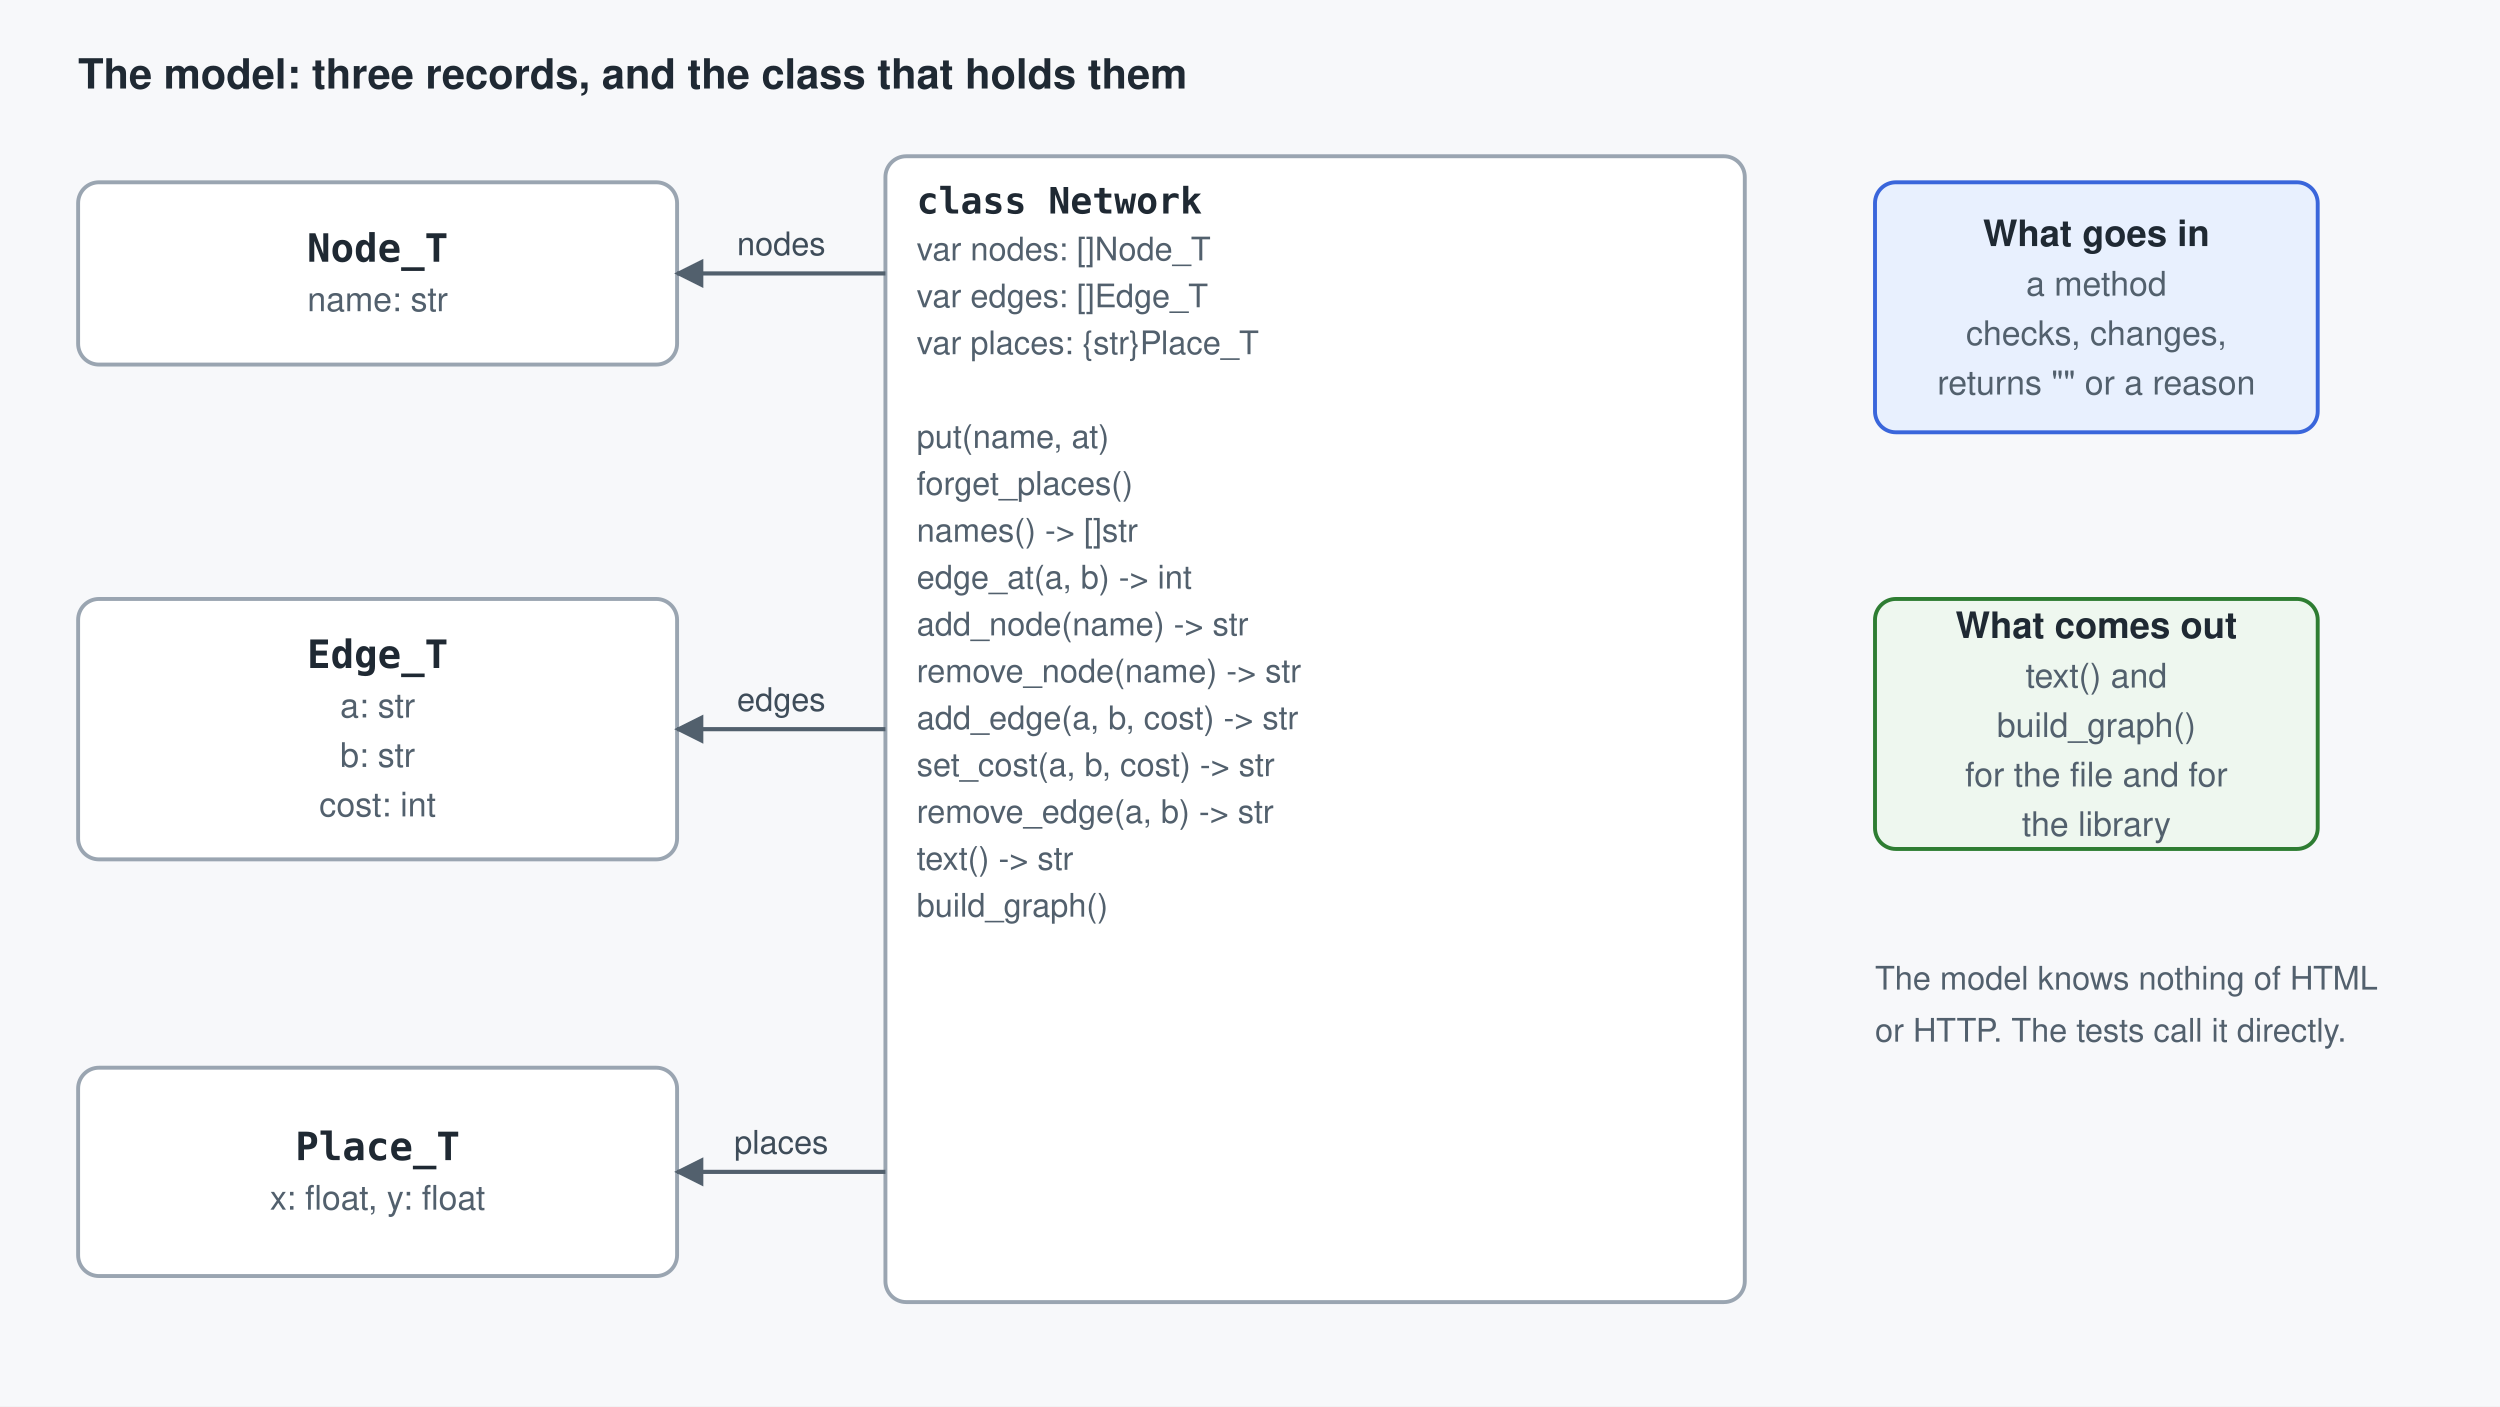
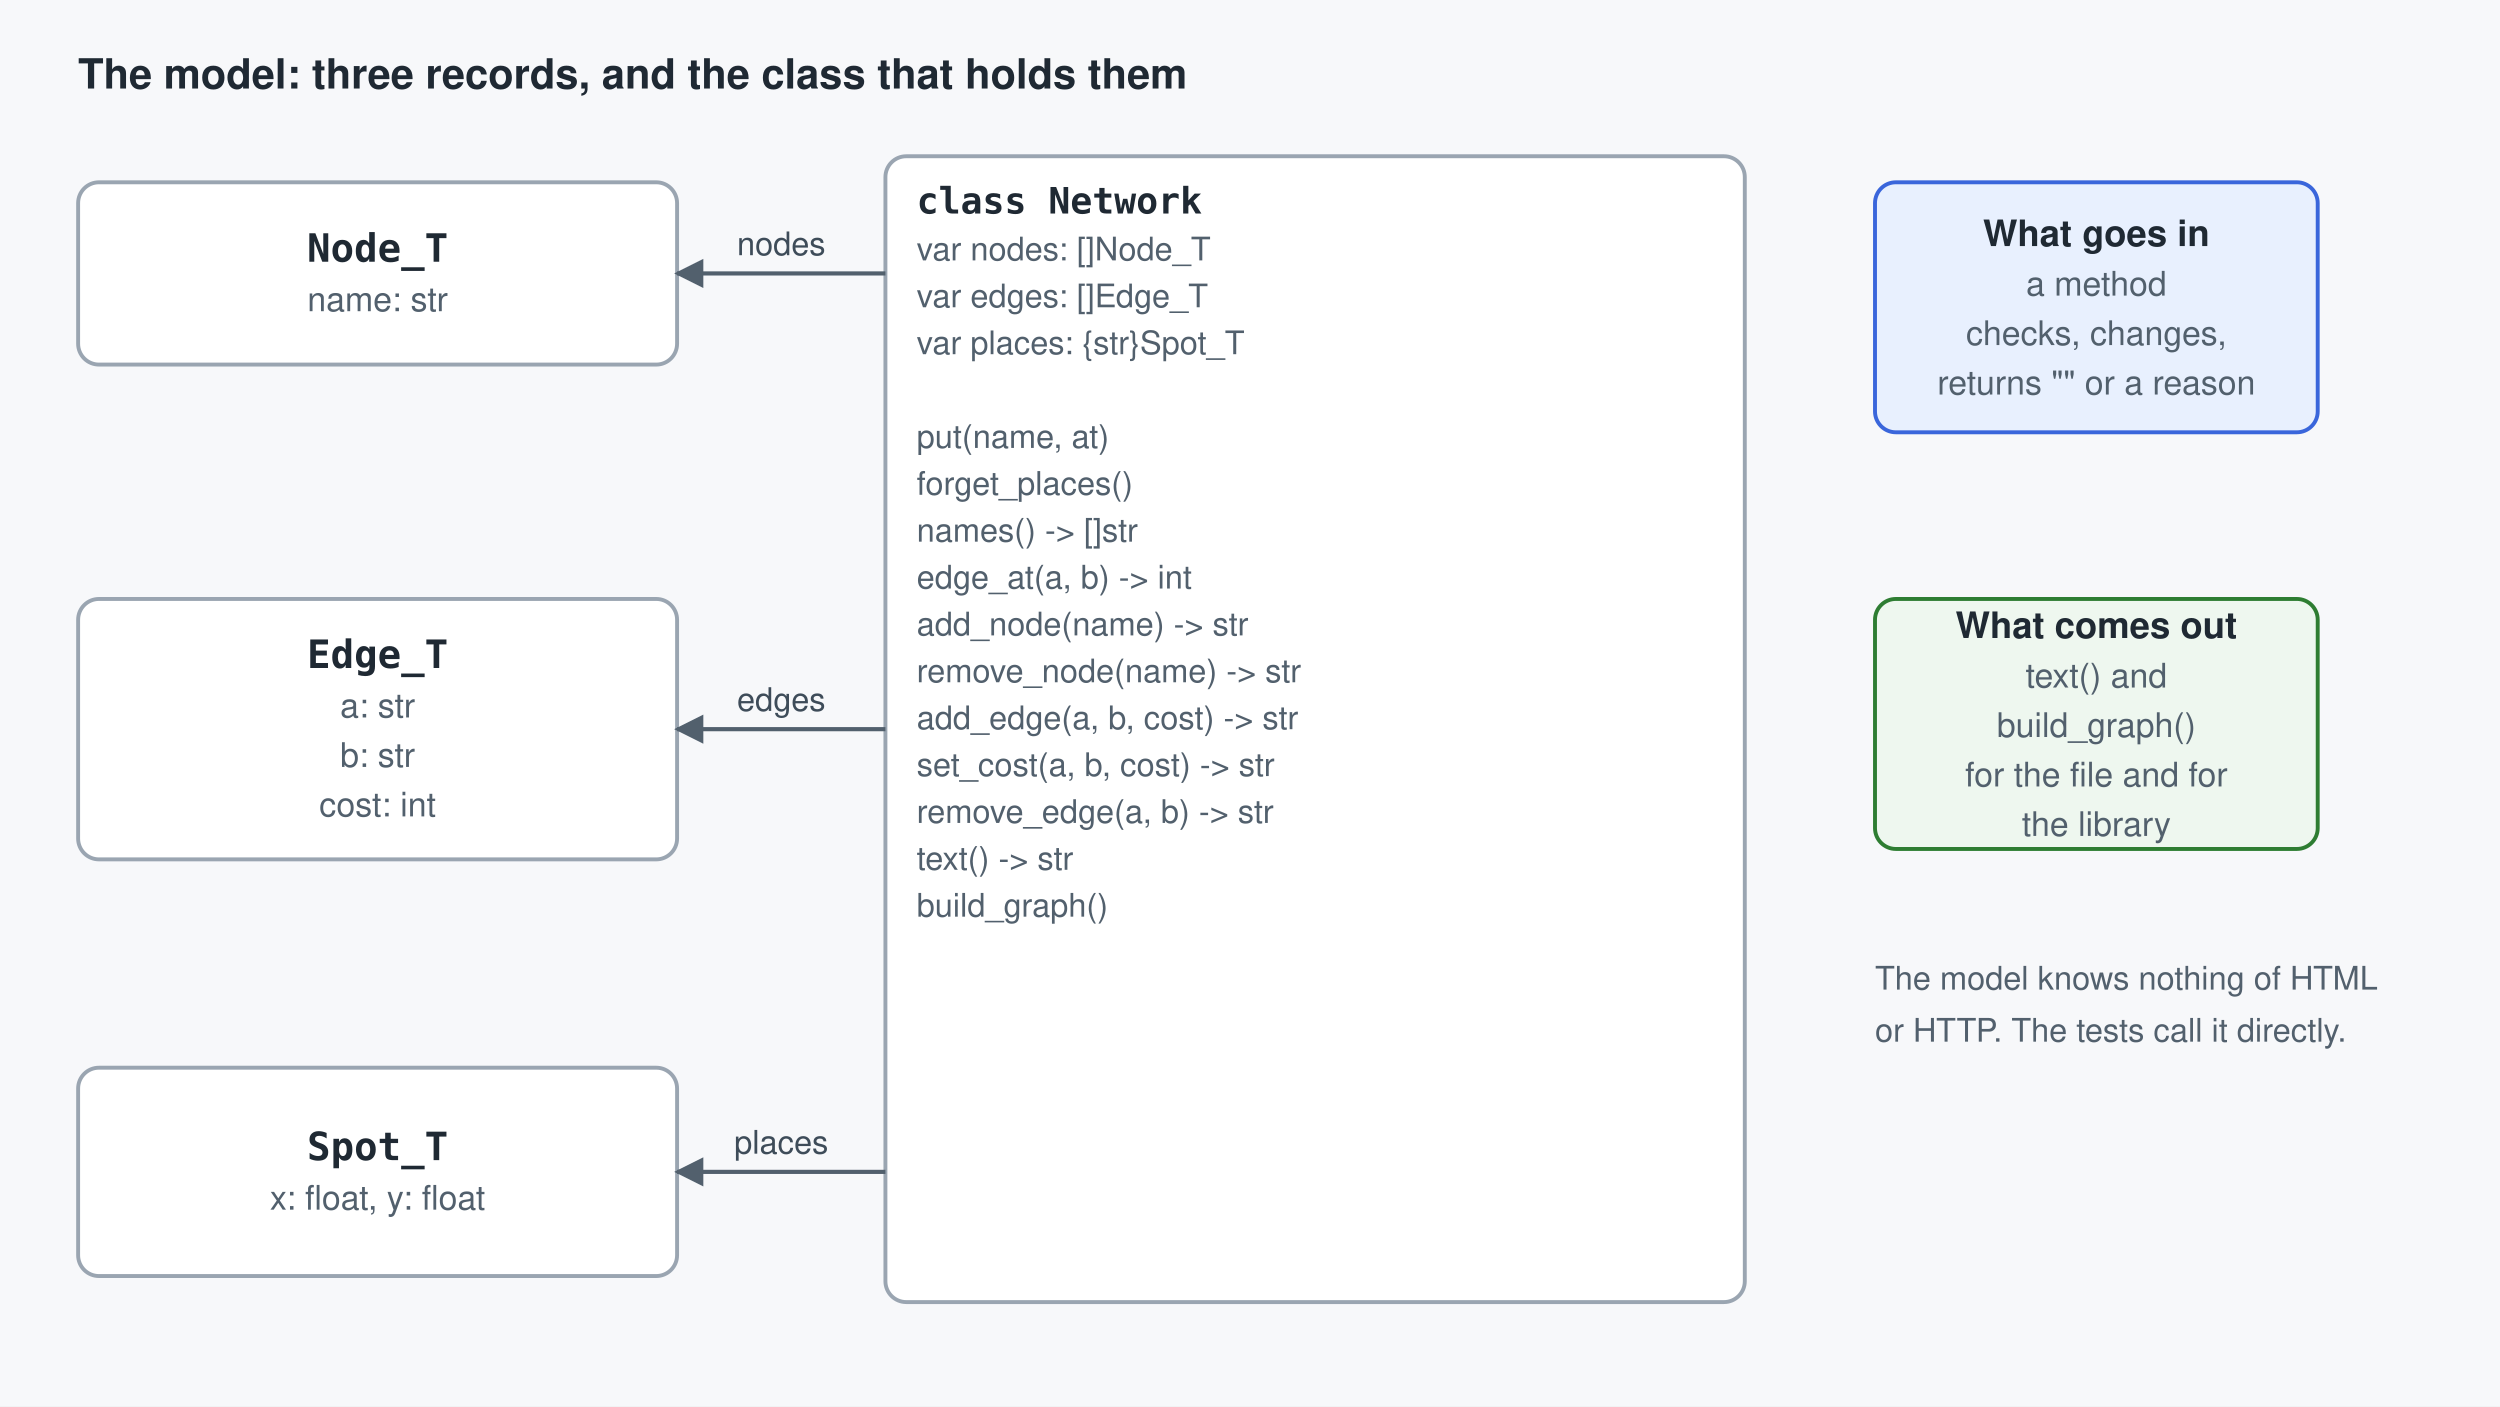
<svg xmlns="http://www.w3.org/2000/svg" width="960" height="540" viewBox="0 0 960 540" font-family="system-ui, -apple-system, Segoe UI, Helvetica, Arial, sans-serif">
  <defs>
    <marker id="a" viewBox="0 0 10 10" refX="9" refY="5" markerWidth="7" markerHeight="7" orient="auto-start-reverse">
      <path d="M 0 0 L 10 5 L 0 10 z" fill="#52606d" />
    </marker>
  </defs>
  <rect width="100%" height="100%" fill="#f7f8fa" />
  <text x="30" y="34" font-size="16" fill="#1f2933" font-weight="700" text-anchor="start">The model: three records, and the class that holds them</text>
  <rect x="30" y="70" width="230" height="70" rx="8" fill="#ffffff" stroke="#9aa5b1" stroke-width="1.5" />
  <text x="145.0" y="100.5" text-anchor="middle" font-size="15" fill="#1f2933" font-weight="700" font-family="ui-monospace, Menlo, Consolas, monospace">Node_T</text>
  <text x="145.0" y="119.5" text-anchor="middle" font-size="13" fill="#52606d">name: str</text>
  <rect x="30" y="230" width="230" height="100" rx="8" fill="#ffffff" stroke="#9aa5b1" stroke-width="1.5" />
  <text x="145.0" y="256.5" text-anchor="middle" font-size="15" fill="#1f2933" font-weight="700" font-family="ui-monospace, Menlo, Consolas, monospace">Edge_T</text>
  <text x="145.0" y="275.5" text-anchor="middle" font-size="13" fill="#52606d">a: str</text>
  <text x="145.0" y="294.5" text-anchor="middle" font-size="13" fill="#52606d">b: str</text>
  <text x="145.0" y="313.5" text-anchor="middle" font-size="13" fill="#52606d">cost: int</text>
  <rect x="30" y="410" width="230" height="80" rx="8" fill="#ffffff" stroke="#9aa5b1" stroke-width="1.5" />
-   <text x="145.0" y="445.5" text-anchor="middle" font-size="15" fill="#1f2933" font-weight="700" font-family="ui-monospace, Menlo, Consolas, monospace">Place_T</text>
+   <text x="145.0" y="445.5" text-anchor="middle" font-size="15" fill="#1f2933" font-weight="700" font-family="ui-monospace, Menlo, Consolas, monospace">Spot_T</text>
  <text x="145.0" y="464.5" text-anchor="middle" font-size="13" fill="#52606d">x: float, y: float</text>
  <rect x="340" y="60" width="330" height="440" rx="8" fill="#ffffff" stroke="#9aa5b1" stroke-width="1.5" />
  <text x="352" y="82" font-size="14" fill="#1f2933" font-weight="700" font-family="ui-monospace, Menlo, Consolas, monospace">class Network</text>
  <text x="352" y="100" font-size="12.5" fill="#52606d">var nodes:  []Node_T</text>
  <text x="352" y="118" font-size="12.5" fill="#52606d">var edges:  []Edge_T</text>
-   <text x="352" y="136" font-size="12.5" fill="#52606d">var places: {str}Place_T</text>
+   <text x="352" y="136" font-size="12.5" fill="#52606d">var places: {str}Spot_T</text>
  <text x="352" y="154" font-size="12.5" fill="#52606d" />
  <text x="352" y="172" font-size="12.5" fill="#52606d">put(name, at)</text>
  <text x="352" y="190" font-size="12.5" fill="#52606d">forget_places()</text>
  <text x="352" y="208" font-size="12.5" fill="#52606d">names() -&gt; []str</text>
  <text x="352" y="226" font-size="12.5" fill="#52606d">edge_at(a, b) -&gt; int</text>
  <text x="352" y="244" font-size="12.5" fill="#52606d">add_node(name) -&gt; str</text>
  <text x="352" y="262" font-size="12.5" fill="#52606d">remove_node(name) -&gt; str</text>
  <text x="352" y="280" font-size="12.5" fill="#52606d">add_edge(a, b, cost) -&gt; str</text>
  <text x="352" y="298" font-size="12.5" fill="#52606d">set_cost(a, b, cost) -&gt; str</text>
  <text x="352" y="316" font-size="12.5" fill="#52606d">remove_edge(a, b) -&gt; str</text>
  <text x="352" y="334" font-size="12.5" fill="#52606d">text() -&gt; str</text>
  <text x="352" y="352" font-size="12.5" fill="#52606d">build_graph()</text>
  <line x1="340" y1="105" x2="260" y2="105" stroke="#52606d" stroke-width="1.6" marker-end="url(#a)" />
  <text x="300" y="98" text-anchor="middle" font-size="12.5" fill="#3e4c59">nodes</text>
  <line x1="340" y1="280" x2="260" y2="280" stroke="#52606d" stroke-width="1.6" marker-end="url(#a)" />
  <text x="300" y="273" text-anchor="middle" font-size="12.5" fill="#3e4c59">edges</text>
  <line x1="340" y1="450" x2="260" y2="450" stroke="#52606d" stroke-width="1.6" marker-end="url(#a)" />
  <text x="300" y="443" text-anchor="middle" font-size="12.5" fill="#3e4c59">places</text>
  <rect x="720" y="70" width="170" height="96" rx="8" fill="#e8f0fe" stroke="#3a66db" stroke-width="1.5" />
  <text x="805.0" y="94.5" text-anchor="middle" font-size="14" fill="#1f2933" font-weight="700">What goes in</text>
  <text x="805.0" y="113.5" text-anchor="middle" font-size="13" fill="#52606d">a method</text>
  <text x="805.0" y="132.5" text-anchor="middle" font-size="13" fill="#52606d">checks, changes,</text>
  <text x="805.0" y="151.5" text-anchor="middle" font-size="13" fill="#52606d">returns "" or a reason</text>
  <rect x="720" y="230" width="170" height="96" rx="8" fill="#eef7ef" stroke="#2e7d32" stroke-width="1.5" />
  <text x="805.0" y="245.0" text-anchor="middle" font-size="14" fill="#1f2933" font-weight="700">What comes out</text>
  <text x="805.0" y="264.0" text-anchor="middle" font-size="13" fill="#52606d">text() and</text>
  <text x="805.0" y="283.0" text-anchor="middle" font-size="13" fill="#52606d">build_graph()</text>
  <text x="805.0" y="302.0" text-anchor="middle" font-size="13" fill="#52606d">for the file and for</text>
  <text x="805.0" y="321.0" text-anchor="middle" font-size="13" fill="#52606d">the library</text>
  <text x="720" y="380" font-size="12.5" fill="#52606d" font-weight="400" text-anchor="start">The model knows nothing of HTML</text>
  <text x="720" y="400" font-size="12.5" fill="#52606d" font-weight="400" text-anchor="start">or HTTP. The tests call it directly.</text>
</svg>
